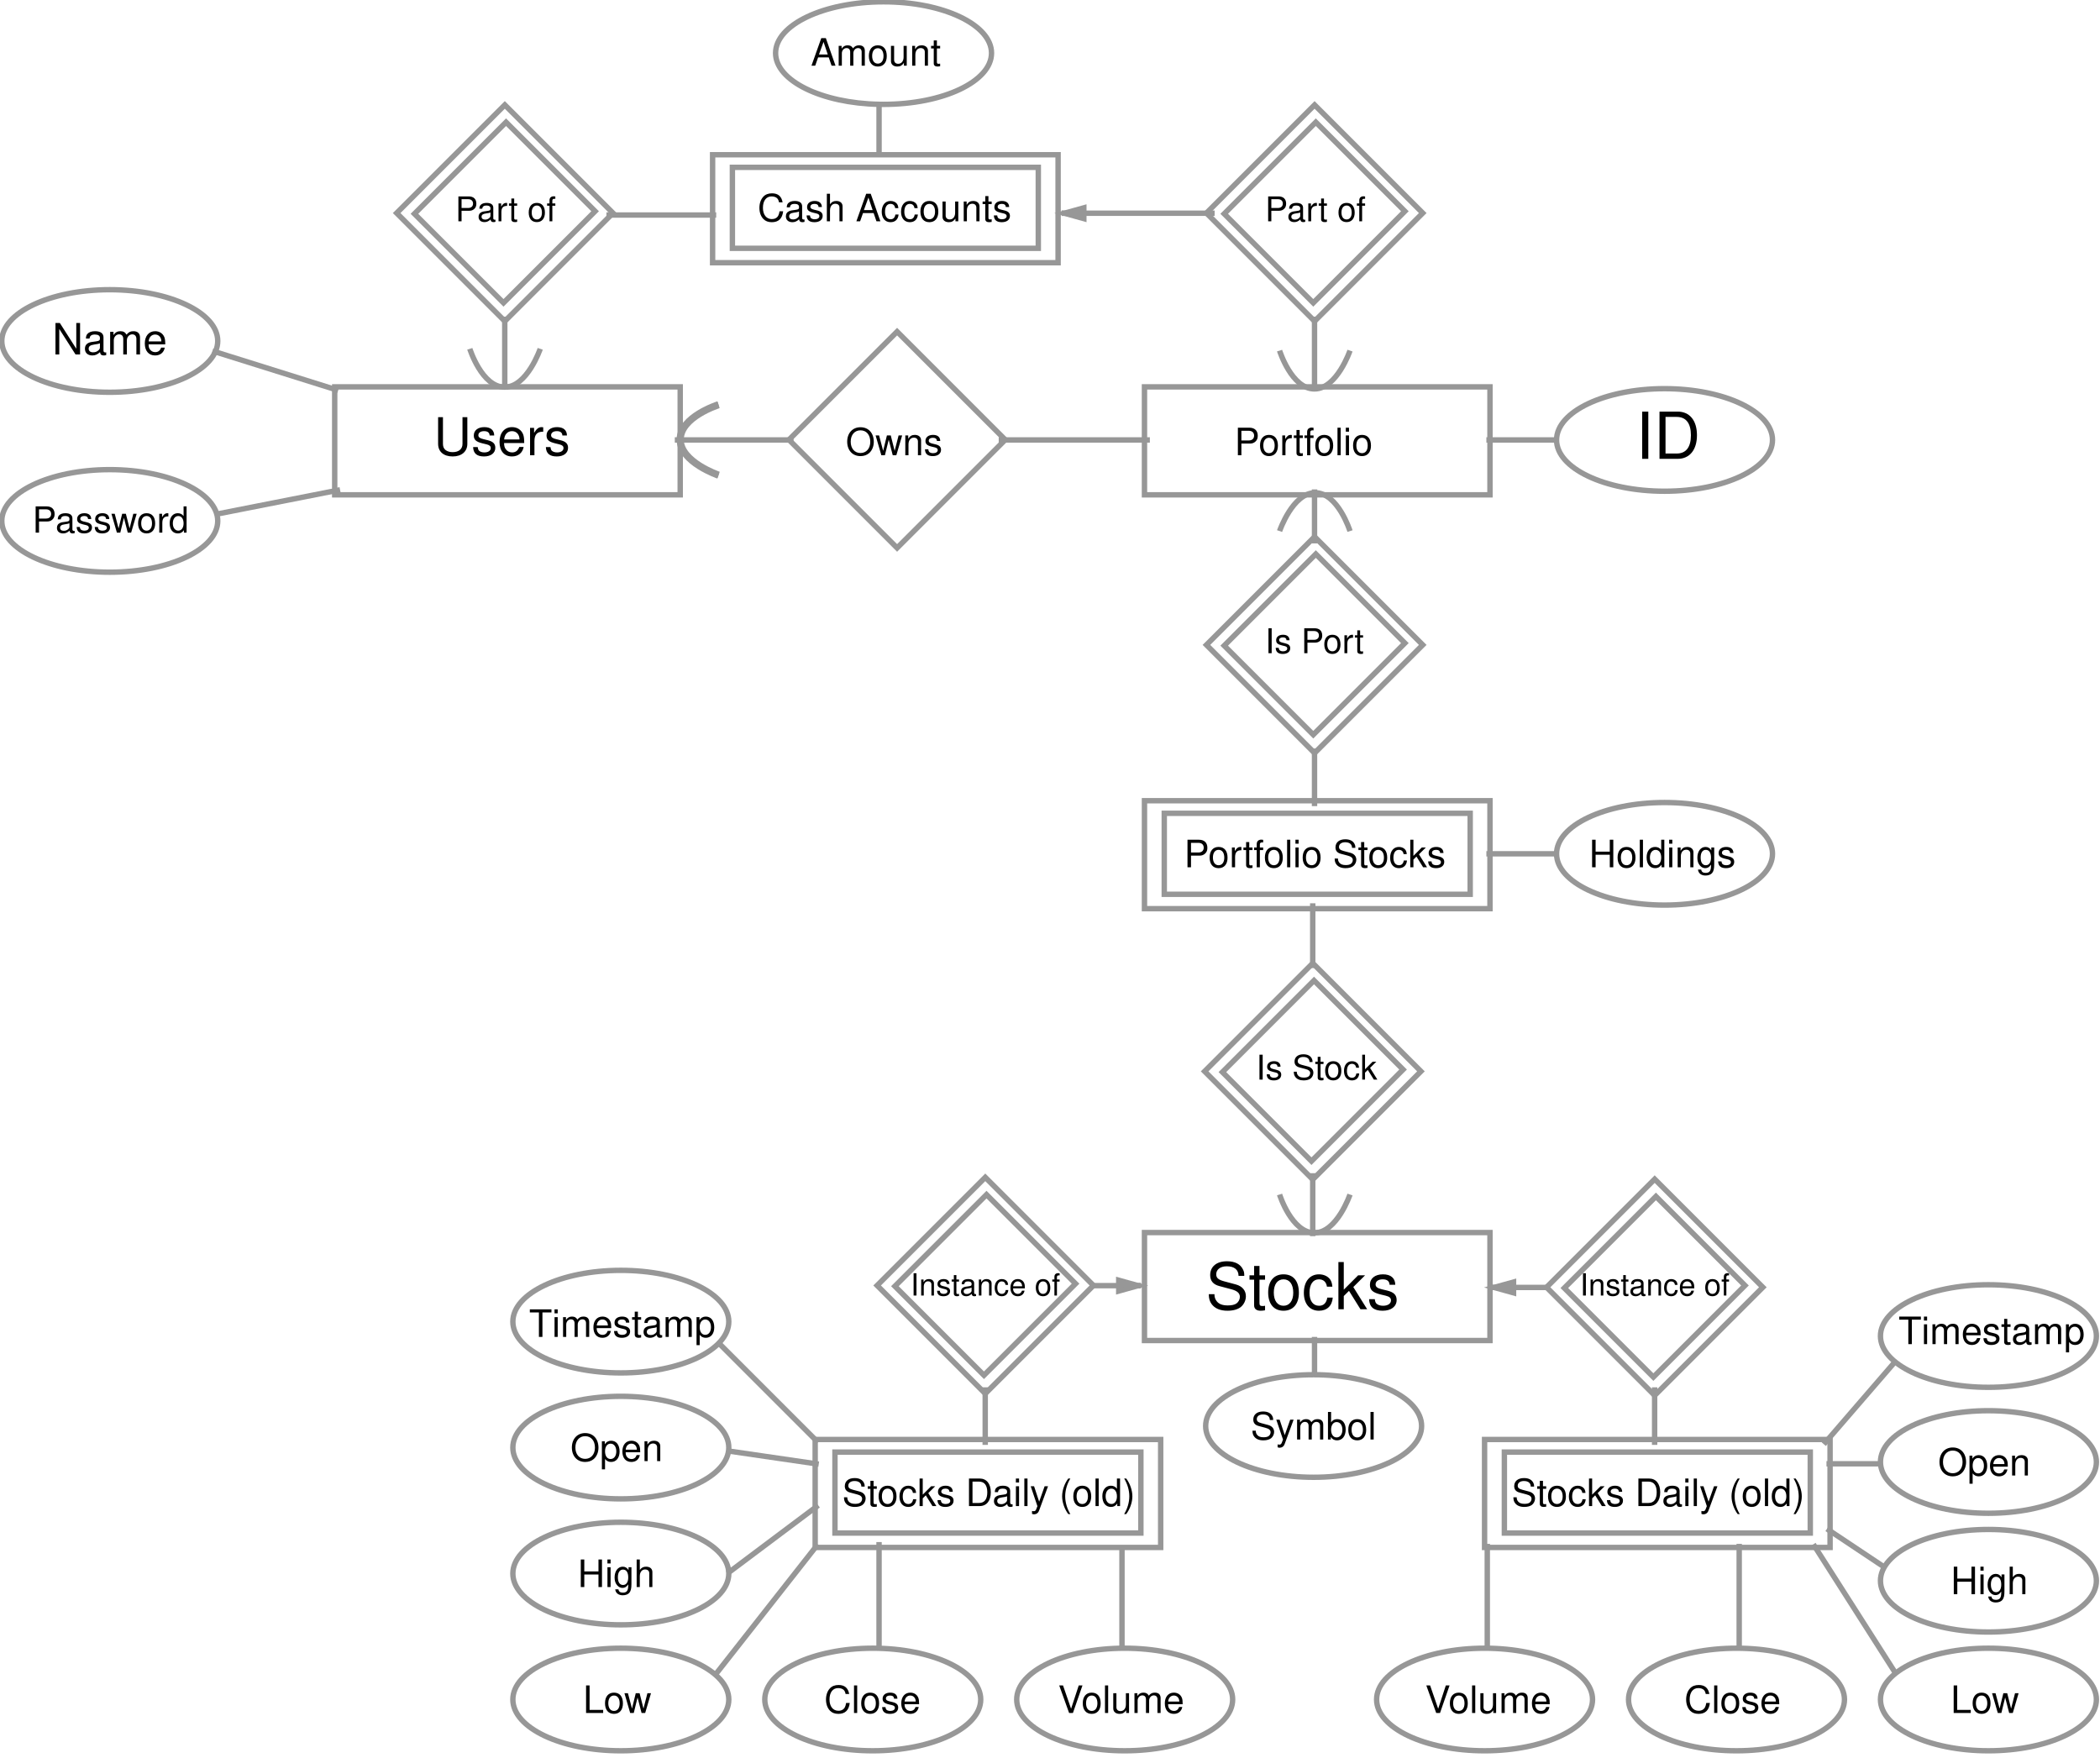
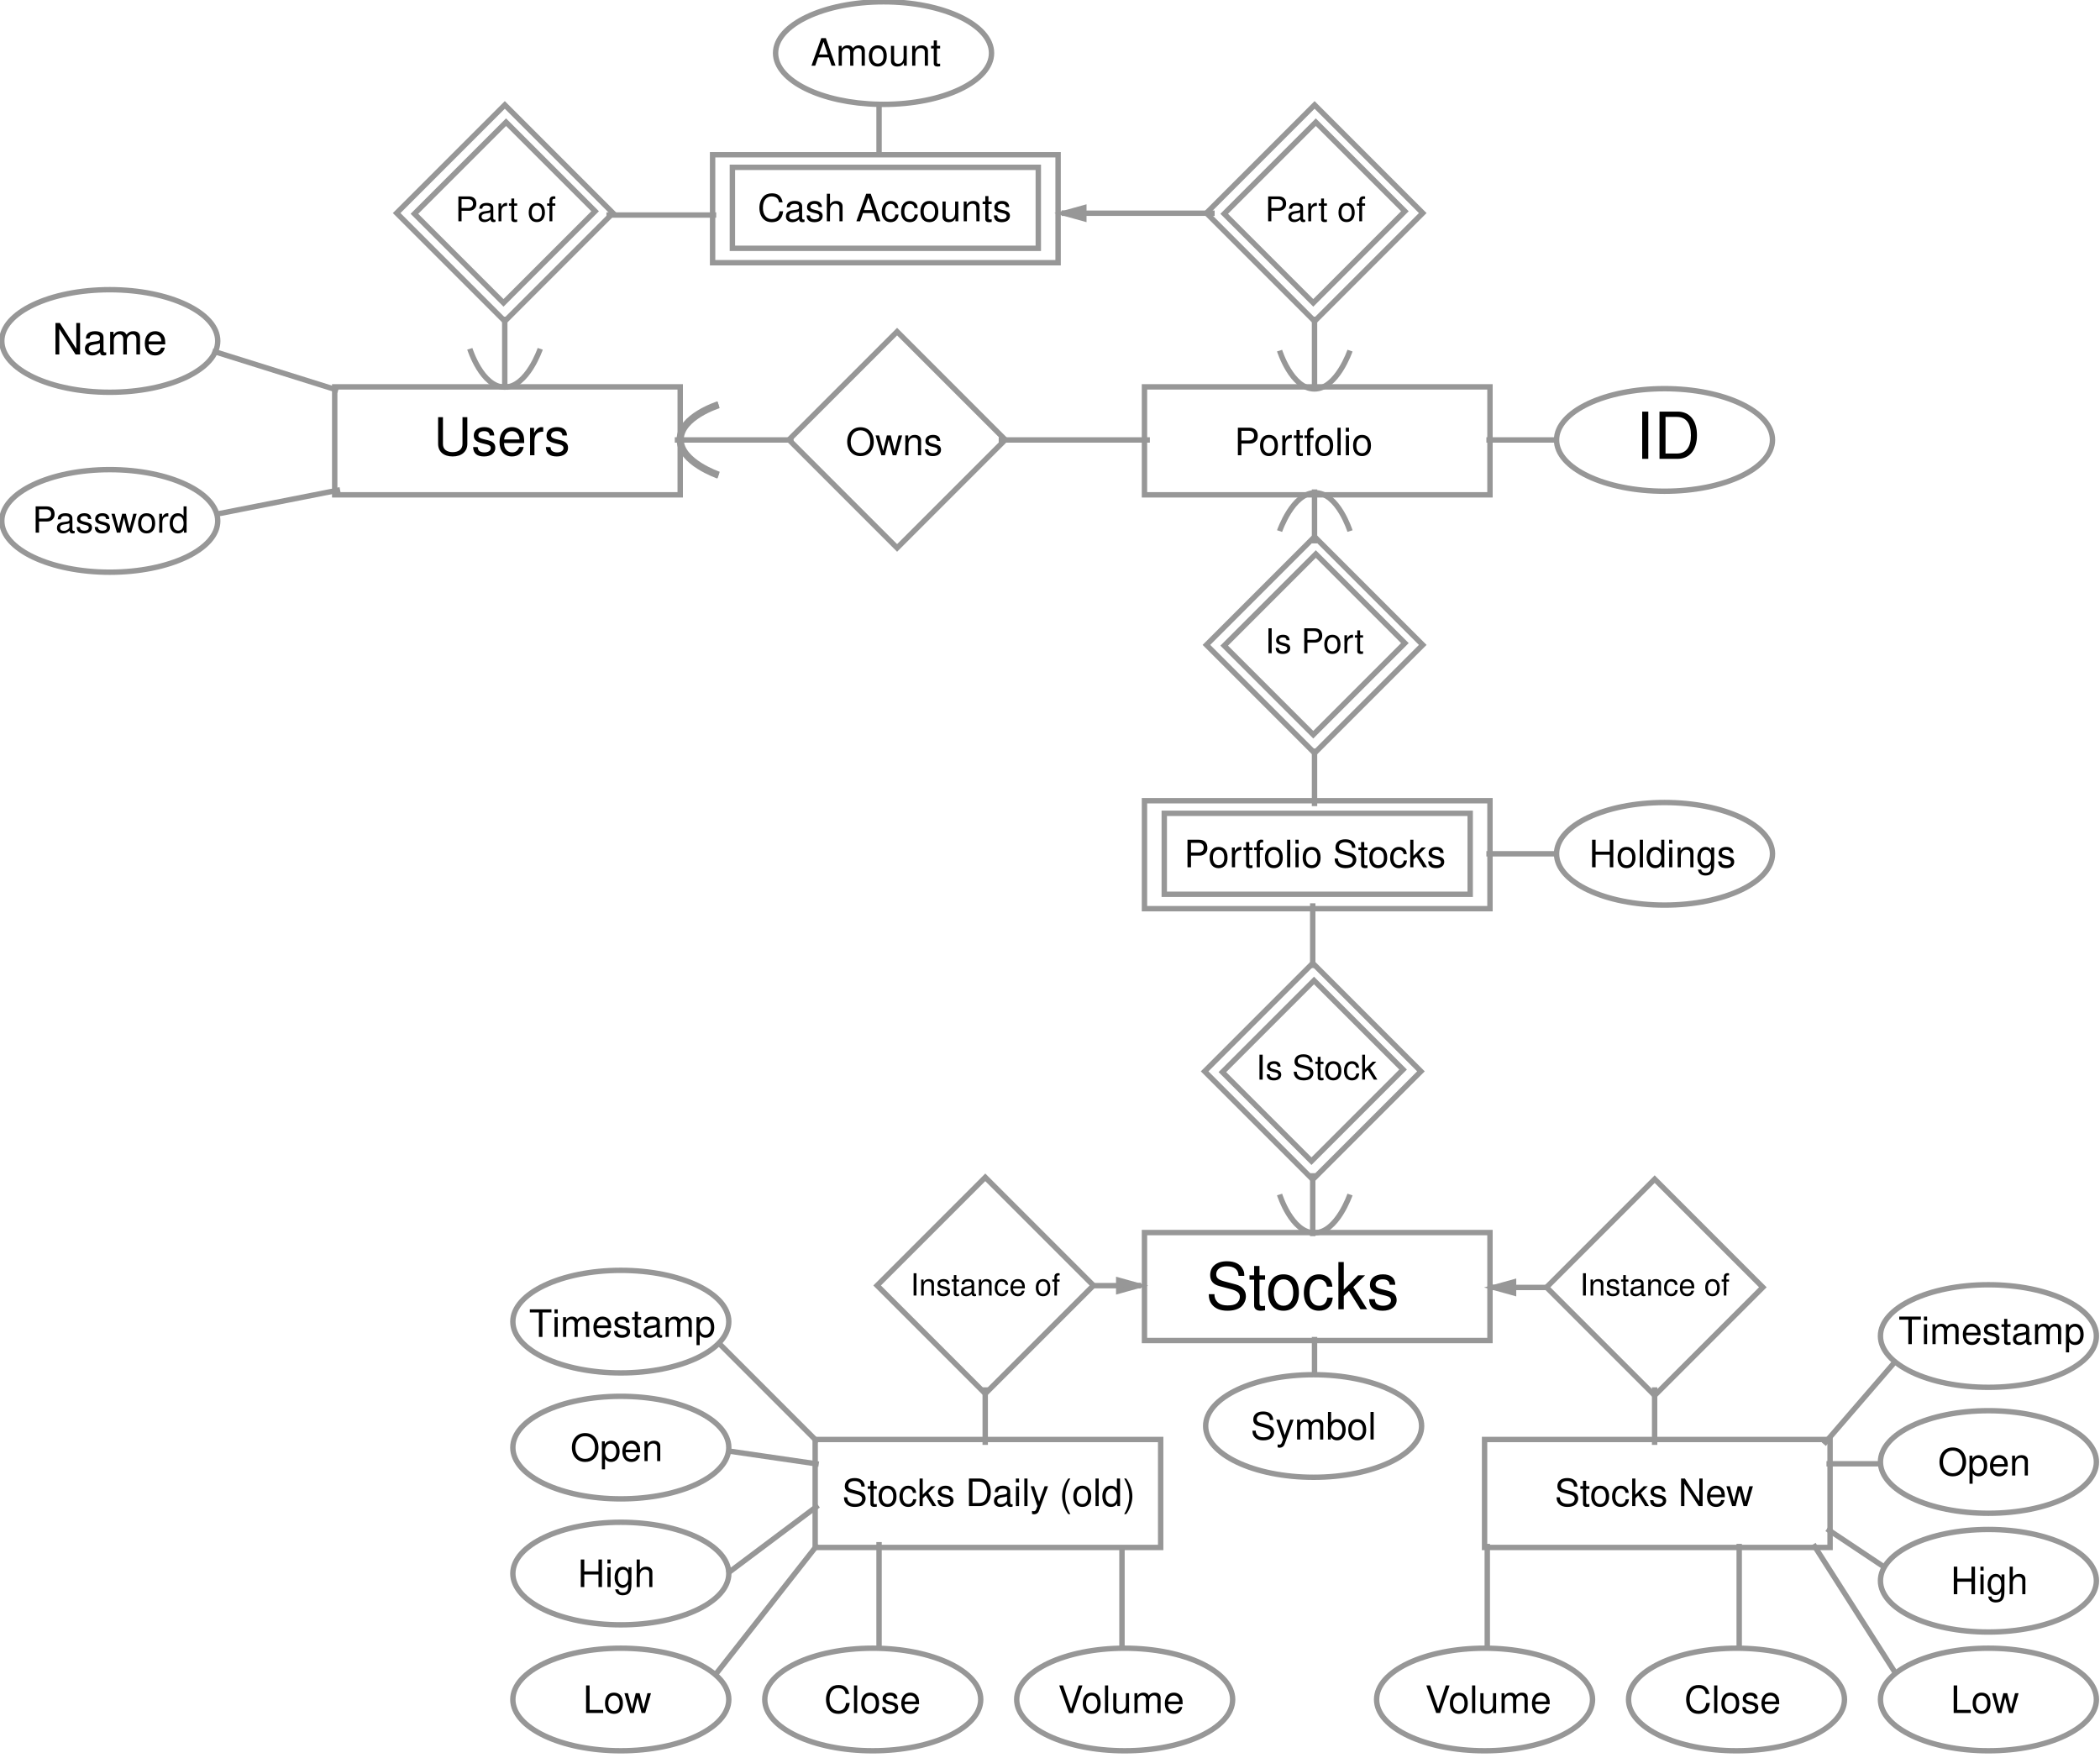
<svg xmlns="http://www.w3.org/2000/svg" width="1167px" height="977px" viewBox="0 0 1167 977" version="1.1">
  <description>Created with Sketch (http://www.bohemiancoding.com/sketch)</description>
  <defs />
  <g id="Page-1" stroke="none" stroke-width="1" fill="none" fill-rule="evenodd">
    <rect d="M636,445 L636,505 L828,505 L828,445 L636,445 Z M636,445" id="Rectangle-17" stroke="#979797" stroke-width="3" x="636" y="445" width="192" height="60" />
    <rect d="M647,452 L647,497 L817,497 L817,452 L647,452 Z M647,452" id="Rectangle-18" stroke="#979797" stroke-width="3" x="647" y="452" width="170" height="45" />
    <text id="Portfolio-Stocks" fill="#000000" font-family="Helvetica" font-size="21" font-weight="normal">
      <tspan x="658" y="482">Portfolio Stocks</tspan>
    </text>
    <rect d="M396,86 L396,146 L588,146 L588,86 L396,86 Z M396,86" id="Rectangle-17" stroke="#979797" stroke-width="3" x="396" y="86" width="192" height="60" />
    <rect d="M636,215 L636,275 L828,275 L828,215 L636,215 Z M636,215" id="Rectangle-17" stroke="#979797" stroke-width="3" x="636" y="215" width="192" height="60" />
    <rect d="M636,685 L636,745 L828,745 L828,685 L636,685 Z M636,685" id="Rectangle-17" stroke="#979797" stroke-width="3" x="636" y="685" width="192" height="60" />
    <path d="M729.5,653.5 L729.5,685.5" id="Line" stroke="#979797" stroke-width="3" stroke-linecap="square" />
    <rect d="M186,215 L186,275 L378,275 L378,215 L186,215 Z M186,215" id="Rectangle-17" stroke="#979797" stroke-width="3" x="186" y="215" width="192" height="60" />
    <rect d="M407,93 L407,138 L577,138 L577,93 L407,93 Z M407,93" id="Rectangle-18" stroke="#979797" stroke-width="3" x="407" y="93" width="170" height="45" />
    <text id="Cash-Accounts" fill="#000000" font-family="Helvetica" font-size="21" font-weight="normal">
      <tspan x="421" y="123">Cash Accounts</tspan>
    </text>
    <text id="Owns" fill="#000000" font-family="Helvetica" font-size="21" font-weight="normal">
      <tspan x="470" y="253">Owns</tspan>
    </text>
    <rect d="M688.032,315.908 L688.032,400.908 L773.032,400.908 L773.032,315.908 L688.032,315.908 Z M688.032,315.908" id="Rectangle-21" stroke="#979797" stroke-width="3" transform="translate(730.5321, 358.4078) rotate(-45) translate(-730.5321, -358.4078) " x="688.032" y="315.908" width="85" height="85" />
    <rect d="M456.032,201.908 L456.032,286.908 L541.032,286.908 L541.032,201.908 L456.032,201.908 Z M456.032,201.908" id="Rectangle-21" stroke="#979797" stroke-width="3" transform="translate(498.5321, 244.4078) rotate(-45) translate(-498.5321, -244.4078) " x="456.032" y="201.908" width="85" height="85" />
    <rect d="M694.51,323.112 L694.51,393.112 L766.51,393.112 L766.51,323.112 L694.51,323.112 Z M694.51,323.112" id="Rectangle-21" stroke="#979797" stroke-width="3" transform="translate(730.5098, 358.112) rotate(-45) translate(-730.5098, -358.112) " x="694.51" y="323.112" width="72" height="70" />
    <text id="Is-Port" fill="#000000" font-family="Helvetica" font-size="19" font-weight="normal">
      <tspan x="703" y="363">Is Port</tspan>
    </text>
    <rect d="M688.032,75.908 L688.032,160.908 L773.032,160.908 L773.032,75.908 L688.032,75.908 Z M688.032,75.908" id="Rectangle-21" stroke="#979797" stroke-width="3" transform="translate(730.5321, 118.4078) rotate(-45) translate(-730.5321, -118.4078) " x="688.032" y="75.908" width="85" height="85" />
    <rect d="M694.51,83.112 L694.51,153.112 L766.51,153.112 L766.51,83.112 L694.51,83.112 Z M694.51,83.112" id="Rectangle-21" stroke="#979797" stroke-width="3" transform="translate(730.5098, 118.112) rotate(-45) translate(-730.5098, -118.112) " x="694.51" y="83.112" width="72" height="70" />
    <text id="Part-of" fill="#000000" font-family="Helvetica" font-size="19" font-weight="normal">
      <tspan x="703" y="123">Part of</tspan>
    </text>
    <rect d="M238.032,75.908 L238.032,160.908 L323.032,160.908 L323.032,75.908 L238.032,75.908 Z M238.032,75.908" id="Rectangle-21" stroke="#979797" stroke-width="3" transform="translate(280.5321, 118.4078) rotate(-45) translate(-280.5321, -118.4078) " x="238.032" y="75.908" width="85" height="85" />
    <rect d="M244.51,83.112 L244.51,153.112 L316.51,153.112 L316.51,83.112 L244.51,83.112 Z M244.51,83.112" id="Rectangle-21" stroke="#979797" stroke-width="3" transform="translate(280.5098, 118.112) rotate(-45) translate(-280.5098, -118.112) " x="244.51" y="83.112" width="72" height="70" />
    <text id="Part-of" fill="#000000" font-family="Helvetica" font-size="19" font-weight="normal">
      <tspan x="253" y="123">Part of</tspan>
    </text>
    <rect d="M687.032,552.908 L687.032,637.908 L772.032,637.908 L772.032,552.908 L687.032,552.908 Z M687.032,552.908" id="Rectangle-21" stroke="#979797" stroke-width="3" transform="translate(729.5321, 595.4078) rotate(-45) translate(-729.5321, -595.4078) " x="687.032" y="552.908" width="85" height="85" />
    <rect d="M693.51,560.112 L693.51,630.112 L765.51,630.112 L765.51,560.112 L693.51,560.112 Z M693.51,560.112" id="Rectangle-21" stroke="#979797" stroke-width="3" transform="translate(729.5098, 595.112) rotate(-45) translate(-729.5098, -595.112) " x="693.51" y="560.112" width="72" height="70" />
    <text id="Is-Stock" fill="#000000" font-family="Helvetica" font-size="19" font-weight="normal">
      <tspan x="698" y="600">Is Stock</tspan>
    </text>
    <rect d="M877.032,672.908 L877.032,757.908 L962.032,757.908 L962.032,672.908 L877.032,672.908 Z M877.032,672.908" id="Rectangle-21" stroke="#979797" stroke-width="3" transform="translate(919.5321, 715.4078) rotate(-45) translate(-919.5321, -715.4078) " x="877.032" y="672.908" width="85" height="85" />
-     <rect d="M883.51,680.112 L883.51,750.112 L955.51,750.112 L955.51,680.112 L883.51,680.112 Z M883.51,680.112" id="Rectangle-21" stroke="#979797" stroke-width="3" transform="translate(919.5098, 715.112) rotate(-45) translate(-919.5098, -715.112) " x="883.51" y="680.112" width="72" height="70" />
    <rect d="M505.032,671.908 L505.032,756.908 L590.032,756.908 L590.032,671.908 L505.032,671.908 Z M505.032,671.908" id="Rectangle-21" stroke="#979797" stroke-width="3" transform="translate(547.5321, 714.4078) rotate(-45) translate(-547.5321, -714.4078) " x="505.032" y="671.908" width="85" height="85" />
-     <rect d="M511.51,679.112 L511.51,749.112 L583.51,749.112 L583.51,679.112 L511.51,679.112 Z M511.51,679.112" id="Rectangle-21" stroke="#979797" stroke-width="3" transform="translate(547.5098, 714.112) rotate(-45) translate(-547.5098, -714.112) " x="511.51" y="679.112" width="72" height="70" />
    <text id="Instance-of" fill="#000000" font-family="Helvetica" font-size="17" font-weight="normal">
      <tspan x="506" y="720">Instance of</tspan>
    </text>
    <text id="Instance-of" fill="#000000" font-family="Helvetica" font-size="17" font-weight="normal">
      <tspan x="878" y="720">Instance of</tspan>
    </text>
    <text id="Stocks" fill="#000000" font-family="Helvetica" font-size="36" font-weight="normal">
      <tspan x="670" y="727.62">Stocks</tspan>
    </text>
    <ellipse d="M925,503 C958.137,503 985,490.24 985,474.5 C985,458.76 958.137,446 925,446 C891.863,446 865,458.76 865,474.5 C865,490.24 891.863,503 925,503 Z M925,503" id="Oval-1" stroke="#979797" stroke-width="3" cx="925" cy="474.5" rx="60" ry="28.5" />
    <ellipse d="M925,273 C958.137,273 985,260.24 985,244.5 C985,228.76 958.137,216 925,216 C891.863,216 865,228.76 865,244.5 C865,260.24 891.863,273 925,273 Z M925,273" id="Oval-1" stroke="#979797" stroke-width="3" cx="925" cy="244.5" rx="60" ry="28.5" />
    <path d="M488.5,57.976 C456.522,57.353 431,44.842 431,29.5 C431,13.76 457.863,1 491,1 C524.137,1 551,13.76 551,29.5 C551,45.24 524.137,58 491,58 C490.163,58 489.329,57.992 488.5,57.976 L488.5,86.5 L488.5,57.976 Z M488.5,57.976" id="Oval-1" stroke="#979797" stroke-width="3" />
    <path d="M61,218 C94.137,218 121,205.24 121,189.5 C121,173.76 94.137,161 61,161 C27.863,161 1,173.76 1,189.5 C1,205.24 27.863,218 61,218 Z M61,218 C94.137,218 121,205.24 121,189.5 C121,173.76 94.137,161 61,161 C27.863,161 1,173.76 1,189.5 C1,205.24 27.863,218 61,218 Z M61,218" id="Oval-1" stroke="#979797" stroke-width="3" />
    <path d="M61,318 C94.137,318 121,305.24 121,289.5 C121,273.76 94.137,261 61,261 C27.863,261 1,273.76 1,289.5 C1,305.24 27.863,318 61,318 Z M61,318 C94.137,318 121,305.24 121,289.5 C121,273.76 94.137,261 61,261 C27.863,261 1,273.76 1,289.5 C1,305.24 27.863,318 61,318 Z M61,318" id="Oval-1" stroke="#979797" stroke-width="3" />
    <text id="Users" fill="#000000" font-family="Helvetica" font-size="29" font-weight="normal">
      <tspan x="241" y="253">Users</tspan>
    </text>
    <text id="Password" fill="#000000" font-family="Helvetica" font-size="20" font-weight="normal">
      <tspan x="18" y="296">Password</tspan>
    </text>
    <text id="Name" fill="#000000" font-family="Helvetica" font-size="24" font-weight="normal" text-decoration="underline">
      <tspan x="29" y="197">Name</tspan>
    </text>
    <path d="M396.5,119.5 L338.5,119.5" id="Line" stroke="#979797" stroke-width="3" stroke-linecap="square" />
    <path d="M119.5,195.5 L186.5,216.5" id="Line" stroke="#979797" stroke-width="3" stroke-linecap="square" />
    <path d="M187.5,272.5 L121.5,285.5" id="Line" stroke="#979797" stroke-width="3" stroke-linecap="square" />
    <path d="M827.5,244.5 L862.5,244.5" id="Line" stroke="#979797" stroke-width="3" stroke-linecap="square" />
    <path d="M827.5,474.5 L862.5,474.5" id="Line" stroke="#979797" stroke-width="3" stroke-linecap="square" />
    <path d="M637.5,244.5 L556.5,244.5" id="Line" stroke="#979797" stroke-width="3" stroke-linecap="square" />
    <path d="M439.5,244.5 L376.5,244.5" id="Line" stroke="#979797" stroke-width="3" stroke-linecap="square" />
    <path d="M369.078,255.147 C369.078,255.147 376.336,233.882 388.814,233.853 C401.521,233.823 408.216,255.147 408.216,255.147" id="Path-45" stroke="#979797" stroke-width="4" transform="translate(388.6471, 244.5) rotate(-90) translate(-388.6471, -244.5) " />
    <path d="M369.078,255.147 C369.078,255.147 376.336,233.882 388.814,233.853 C401.521,233.823 408.216,255.147 408.216,255.147" id="Path-45" stroke="#979797" stroke-width="3" transform="translate(388.6471, 244.5) rotate(-90) translate(-388.6471, -244.5) " />
    <path d="M261.078,215.147 C261.078,215.147 268.336,193.882 280.814,193.853 C293.521,193.823 300.216,215.147 300.216,215.147" id="Path-45" stroke="#979797" stroke-width="3" transform="translate(280.6471, 204.5) rotate(-180) translate(-280.6471, -204.5) " />
    <path d="M673.5,118.5 L591.5,118.5" id="Line" stroke="#979797" stroke-width="3" stroke-linecap="square" />
    <path id="Line-decoration-1" d="M591.5,118.5 C595.28,119.55 598.52,120.45 602.3,121.5 C602.3,119.4 602.3,117.6 602.3,115.5 C598.52,116.55 595.28,117.45 591.5,118.5 C591.5,118.5 591.5,118.5 591.5,118.5 Z M591.5,118.5" stroke="#979797" stroke-width="3" stroke-linecap="square" />
    <path d="M280.5,214.5 L282,216" id="Line" stroke="#979797" stroke-linecap="square" />
    <path d="M280.5,177.5 L280.5,214.5" id="Line" stroke="#979797" stroke-width="3" stroke-linecap="square" />
    <text id="Amount" fill="#000000" font-family="Helvetica" font-size="21" font-weight="normal">
      <tspan x="450.591" y="36.5">Amount</tspan>
    </text>
    <path d="M711.078,216.147 C711.078,216.147 718.336,194.882 730.814,194.853 C743.521,194.823 750.216,216.147 750.216,216.147" id="Path-45" stroke="#979797" stroke-width="3" transform="translate(730.6471, 205.5) rotate(-180) translate(-730.6471, -205.5) " />
    <path d="M711.078,295.147 C711.078,295.147 718.336,273.882 730.814,273.853 C743.521,273.823 750.216,295.147 750.216,295.147" id="Path-45" stroke="#979797" stroke-width="3" />
    <path d="M711.078,685.147 C711.078,685.147 718.336,663.882 730.814,663.853 C743.521,663.823 750.216,685.147 750.216,685.147" id="Path-45" stroke="#979797" stroke-width="3" transform="translate(730.6471, 674.5) rotate(-180) translate(-730.6471, -674.5) " />
    <path d="M730.5,177.5 L730.5,215.5" id="Line" stroke="#979797" stroke-width="3" stroke-linecap="square" />
    <text id="Portfolio" fill="#000000" font-family="Helvetica" font-size="21" font-weight="normal">
      <tspan x="686" y="253">Portfolio</tspan>
    </text>
    <text id="Holdings" fill="#000000" font-family="Helvetica" font-size="21" font-weight="normal">
      <tspan x="883" y="482">Holdings</tspan>
    </text>
    <ellipse d="M345,763 C378.137,763 405,750.24 405,734.5 C405,718.76 378.137,706 345,706 C311.863,706 285,718.76 285,734.5 C285,750.24 311.863,763 345,763 Z M345,763" id="Oval-1" stroke="#979797" stroke-width="3" cx="345" cy="734.5" rx="60" ry="28.5" />
    <text id="Timestamp" fill="#000000" font-family="Helvetica" font-size="21" font-weight="normal" text-decoration="underline">
      <tspan x="294" y="743">Timestamp</tspan>
    </text>
    <ellipse d="M345,833 C378.137,833 405,820.24 405,804.5 C405,788.76 378.137,776 345,776 C311.863,776 285,788.76 285,804.5 C285,820.24 311.863,833 345,833 Z M345,833" id="Oval-1" stroke="#979797" stroke-width="3" cx="345" cy="804.5" rx="60" ry="28.5" />
    <text id="Open" fill="#000000" font-family="Helvetica" font-size="21" font-weight="normal">
      <tspan x="317" y="812">Open</tspan>
    </text>
    <ellipse d="M345,903 C378.137,903 405,890.24 405,874.5 C405,858.76 378.137,846 345,846 C311.863,846 285,858.76 285,874.5 C285,890.24 311.863,903 345,903 Z M345,903" id="Oval-1" stroke="#979797" stroke-width="3" cx="345" cy="874.5" rx="60" ry="28.5" />
    <text id="High" fill="#000000" font-family="Helvetica" font-size="21" font-weight="normal">
      <tspan x="321" y="882">High</tspan>
    </text>
    <ellipse d="M345,973 C378.137,973 405,960.24 405,944.5 C405,928.76 378.137,916 345,916 C311.863,916 285,928.76 285,944.5 C285,960.24 311.863,973 345,973 Z M345,973" id="Oval-1" stroke="#979797" stroke-width="3" cx="345" cy="944.5" rx="60" ry="28.5" />
    <text id="Low" fill="#000000" font-family="Helvetica" font-size="21" font-weight="normal">
      <tspan x="324" y="952">Low</tspan>
    </text>
    <ellipse d="M485,973 C518.137,973 545,960.24 545,944.5 C545,928.76 518.137,916 485,916 C451.863,916 425,928.76 425,944.5 C425,960.24 451.863,973 485,973 Z M485,973" id="Oval-1" stroke="#979797" stroke-width="3" cx="485" cy="944.5" rx="60" ry="28.5" />
    <text id="Close" fill="#000000" font-family="Helvetica" font-size="21" font-weight="normal">
      <tspan x="458" y="952">Close</tspan>
    </text>
    <ellipse d="M625,973 C658.137,973 685,960.24 685,944.5 C685,928.76 658.137,916 625,916 C591.863,916 565,928.76 565,944.5 C565,960.24 591.863,973 625,973 Z M625,973" id="Oval-1" stroke="#979797" stroke-width="3" cx="625" cy="944.5" rx="60" ry="28.5" />
    <text id="Volume" fill="#000000" font-family="Helvetica" font-size="21" font-weight="normal">
      <tspan x="588" y="952">Volume</tspan>
    </text>
    <ellipse d="M825,973 C858.137,973 885,960.24 885,944.5 C885,928.76 858.137,916 825,916 C791.863,916 765,928.76 765,944.5 C765,960.24 791.863,973 825,973 Z M825,973" id="Oval-1" stroke="#979797" stroke-width="3" cx="825" cy="944.5" rx="60" ry="28.5" />
    <text id="Volume" fill="#000000" font-family="Helvetica" font-size="21" font-weight="normal">
      <tspan x="792" y="952">Volume</tspan>
    </text>
    <ellipse d="M965,973 C998.137,973 1025,960.24 1025,944.5 C1025,928.76 998.137,916 965,916 C931.863,916 905,928.76 905,944.5 C905,960.24 931.863,973 965,973 Z M965,973" id="Oval-1" stroke="#979797" stroke-width="3" cx="965" cy="944.5" rx="60" ry="28.5" />
    <text id="Close" fill="#000000" font-family="Helvetica" font-size="21" font-weight="normal">
      <tspan x="936" y="952">Close</tspan>
    </text>
    <ellipse d="M1105,973 C1138.137,973 1165,960.24 1165,944.5 C1165,928.76 1138.137,916 1105,916 C1071.863,916 1045,928.76 1045,944.5 C1045,960.24 1071.863,973 1105,973 Z M1105,973" id="Oval-1" stroke="#979797" stroke-width="3" cx="1105" cy="944.5" rx="60" ry="28.5" />
    <text id="Low" fill="#000000" font-family="Helvetica" font-size="21" font-weight="normal">
      <tspan x="1084" y="952">Low</tspan>
    </text>
    <ellipse d="M1105,907 C1138.137,907 1165,894.24 1165,878.5 C1165,862.76 1138.137,850 1105,850 C1071.863,850 1045,862.76 1045,878.5 C1045,894.24 1071.863,907 1105,907 Z M1105,907" id="Oval-1" stroke="#979797" stroke-width="3" cx="1105" cy="878.5" rx="60" ry="28.5" />
    <text id="High" fill="#000000" font-family="Helvetica" font-size="21" font-weight="normal">
      <tspan x="1084" y="886">High</tspan>
    </text>
    <ellipse d="M1105,841 C1138.137,841 1165,828.24 1165,812.5 C1165,796.76 1138.137,784 1105,784 C1071.863,784 1045,796.76 1045,812.5 C1045,828.24 1071.863,841 1105,841 Z M1105,841" id="Oval-1" stroke="#979797" stroke-width="3" cx="1105" cy="812.5" rx="60" ry="28.5" />
    <text id="Open" fill="#000000" font-family="Helvetica" font-size="21" font-weight="normal">
      <tspan x="1077" y="820">Open</tspan>
    </text>
    <ellipse d="M1105,771 C1138.137,771 1165,758.24 1165,742.5 C1165,726.76 1138.137,714 1105,714 C1071.863,714 1045,726.76 1045,742.5 C1045,758.24 1071.863,771 1105,771 Z M1105,771" id="Oval-1" stroke="#979797" stroke-width="3" cx="1105" cy="742.5" rx="60" ry="28.5" />
    <text id="Timestamp" fill="#000000" font-family="Helvetica" font-size="21" font-weight="normal" text-decoration="underline">
      <tspan x="1055" y="747">Timestamp</tspan>
    </text>
    <ellipse d="M730,821 C763.137,821 790,808.24 790,792.5 C790,776.76 763.137,764 730,764 C696.863,764 670,776.76 670,792.5 C670,808.24 696.863,821 730,821 Z M730,821" id="Oval-1" stroke="#979797" stroke-width="3" cx="730" cy="792.5" rx="60" ry="28.5" />
    <text id="Symbol" fill="#000000" font-family="Helvetica" font-size="21" font-weight="normal" text-decoration="underline">
      <tspan x="695" y="800">Symbol</tspan>
    </text>
    <path d="M730.5,417.5 L730.5,446.5" id="Line" stroke="#979797" stroke-width="3" stroke-linecap="square" />
    <rect d="M453,800 L453,860 L645,860 L645,800 L453,800 Z M453,800" id="Rectangle-17" stroke="#979797" stroke-width="3" x="453" y="800" width="192" height="60" />
-     <rect d="M464,807 L464,852 L634,852 L634,807 L464,807 Z M464,807" id="Rectangle-18" stroke="#979797" stroke-width="3" x="464" y="807" width="170" height="45" />
    <text id="Stocks-Daily-(old)" fill="#000000" font-family="Helvetica" font-size="21" font-weight="normal">
      <tspan x="468" y="837">Stocks Daily (old)</tspan>
    </text>
    <path d="M547.5,772.5 L547.5,801.5" id="Line" stroke="#979797" stroke-width="3" stroke-linecap="square" />
    <rect d="M825,800 L825,860 L1017,860 L1017,800 L825,800 Z M825,800" id="Rectangle-17" stroke="#979797" stroke-width="3" x="825" y="800" width="192" height="60" />
-     <rect d="M836,807 L836,852 L1006,852 L1006,807 L836,807 Z M836,807" id="Rectangle-18" stroke="#979797" stroke-width="3" x="836" y="807" width="170" height="45" />
-     <text id="Stocks-Daily-(old)" fill="#000000" font-family="Helvetica" font-size="21" font-weight="normal">
-       <tspan x="840" y="837">Stocks Daily (old)</tspan>
+     <text id="Stocks-New" fill="#000000" font-family="Helvetica" font-size="21" font-weight="normal">
+       <tspan x="864" y="837">Stocks New</tspan>
    </text>
    <path d="M919.5,772.5 L919.5,801.5" id="Line" stroke="#979797" stroke-width="3" stroke-linecap="square" />
    <path d="M729.5,503.5 L729.5,536.5" id="Line" stroke="#979797" stroke-width="3" stroke-linecap="square" />
    <path d="M730.5,300.5 L730.5,273.5" id="Line" stroke="#979797" stroke-width="3" stroke-linecap="square" />
    <text id="ID" fill="#000000" font-family="Helvetica" font-size="36" font-weight="normal" text-decoration="underline">
      <tspan x="909" y="255">ID</tspan>
    </text>
    <path d="M730.5,744.5 L730.5,763.5" id="Line" stroke="#979797" stroke-width="3" stroke-linecap="square" />
    <path d="M829.5,715.5 L859.5,715.5" id="Line" stroke="#979797" stroke-width="3" stroke-linecap="square" />
    <path id="Line-decoration-1" d="M830.3,715.5 C834.08,714.45 837.32,713.55 841.1,712.5 C841.1,714.6 841.1,716.4 841.1,718.5 C837.32,717.45 834.08,716.55 830.3,715.5 C830.3,715.5 830.3,715.5 830.3,715.5 Z M830.3,715.5" stroke="#979797" stroke-width="3" stroke-linecap="square" />
    <path d="M607.5,714.5 L632.5,714.5" id="Line" stroke="#979797" stroke-width="3" stroke-linecap="square" />
    <path id="Line-decoration-1" d="M632.5,714.5 C628.72,713.45 625.48,712.55 621.7,711.5 C621.7,713.6 621.7,715.4 621.7,717.5 C625.48,716.45 628.72,715.55 632.5,714.5 C632.5,714.5 632.5,714.5 632.5,714.5 Z M632.5,714.5" stroke="#979797" stroke-width="3" stroke-linecap="square" />
    <path d="M400.5,747.5 L453.5,800.5" id="Line" stroke="#979797" stroke-width="3" stroke-linecap="square" />
    <path d="M405.5,806.5 L453.5,813.5" id="Line" stroke="#979797" stroke-width="3" stroke-linecap="square" />
    <path d="M405.5,873.5 L453.5,837.5" id="Line" stroke="#979797" stroke-width="3" stroke-linecap="square" />
    <path d="M398.5,929.5 L453.5,859.5" id="Line" stroke="#979797" stroke-width="3" stroke-linecap="square" />
    <path d="M488.5,915.5 L488.5,858.5" id="Line" stroke="#979797" stroke-width="3" stroke-linecap="square" />
    <path d="M623.5,914.5 L623.5,860.5" id="Line" stroke="#979797" stroke-width="3" stroke-linecap="square" />
    <path d="M966.5,914.5 L966.5,859.5" id="Line" stroke="#979797" stroke-width="3" stroke-linecap="square" />
    <path d="M1008.5,859.5 L1052.5,928.5" id="Line" stroke="#979797" stroke-width="3" stroke-linecap="square" />
    <path d="M1016.5,850.5 L1046.5,870.5" id="Line" stroke="#979797" stroke-width="3" stroke-linecap="square" />
    <path d="M1016.5,813.5 L1044.5,813.5" id="Line" stroke="#979797" stroke-width="3" stroke-linecap="square" />
    <path d="M1014.5,801.5 L1052.5,757.5" id="Line" stroke="#979797" stroke-width="3" stroke-linecap="square" />
    <path d="M826.5,914.5 L826.5,859.5" id="Line" stroke="#979797" stroke-width="3" stroke-linecap="square" />
  </g>
</svg>
